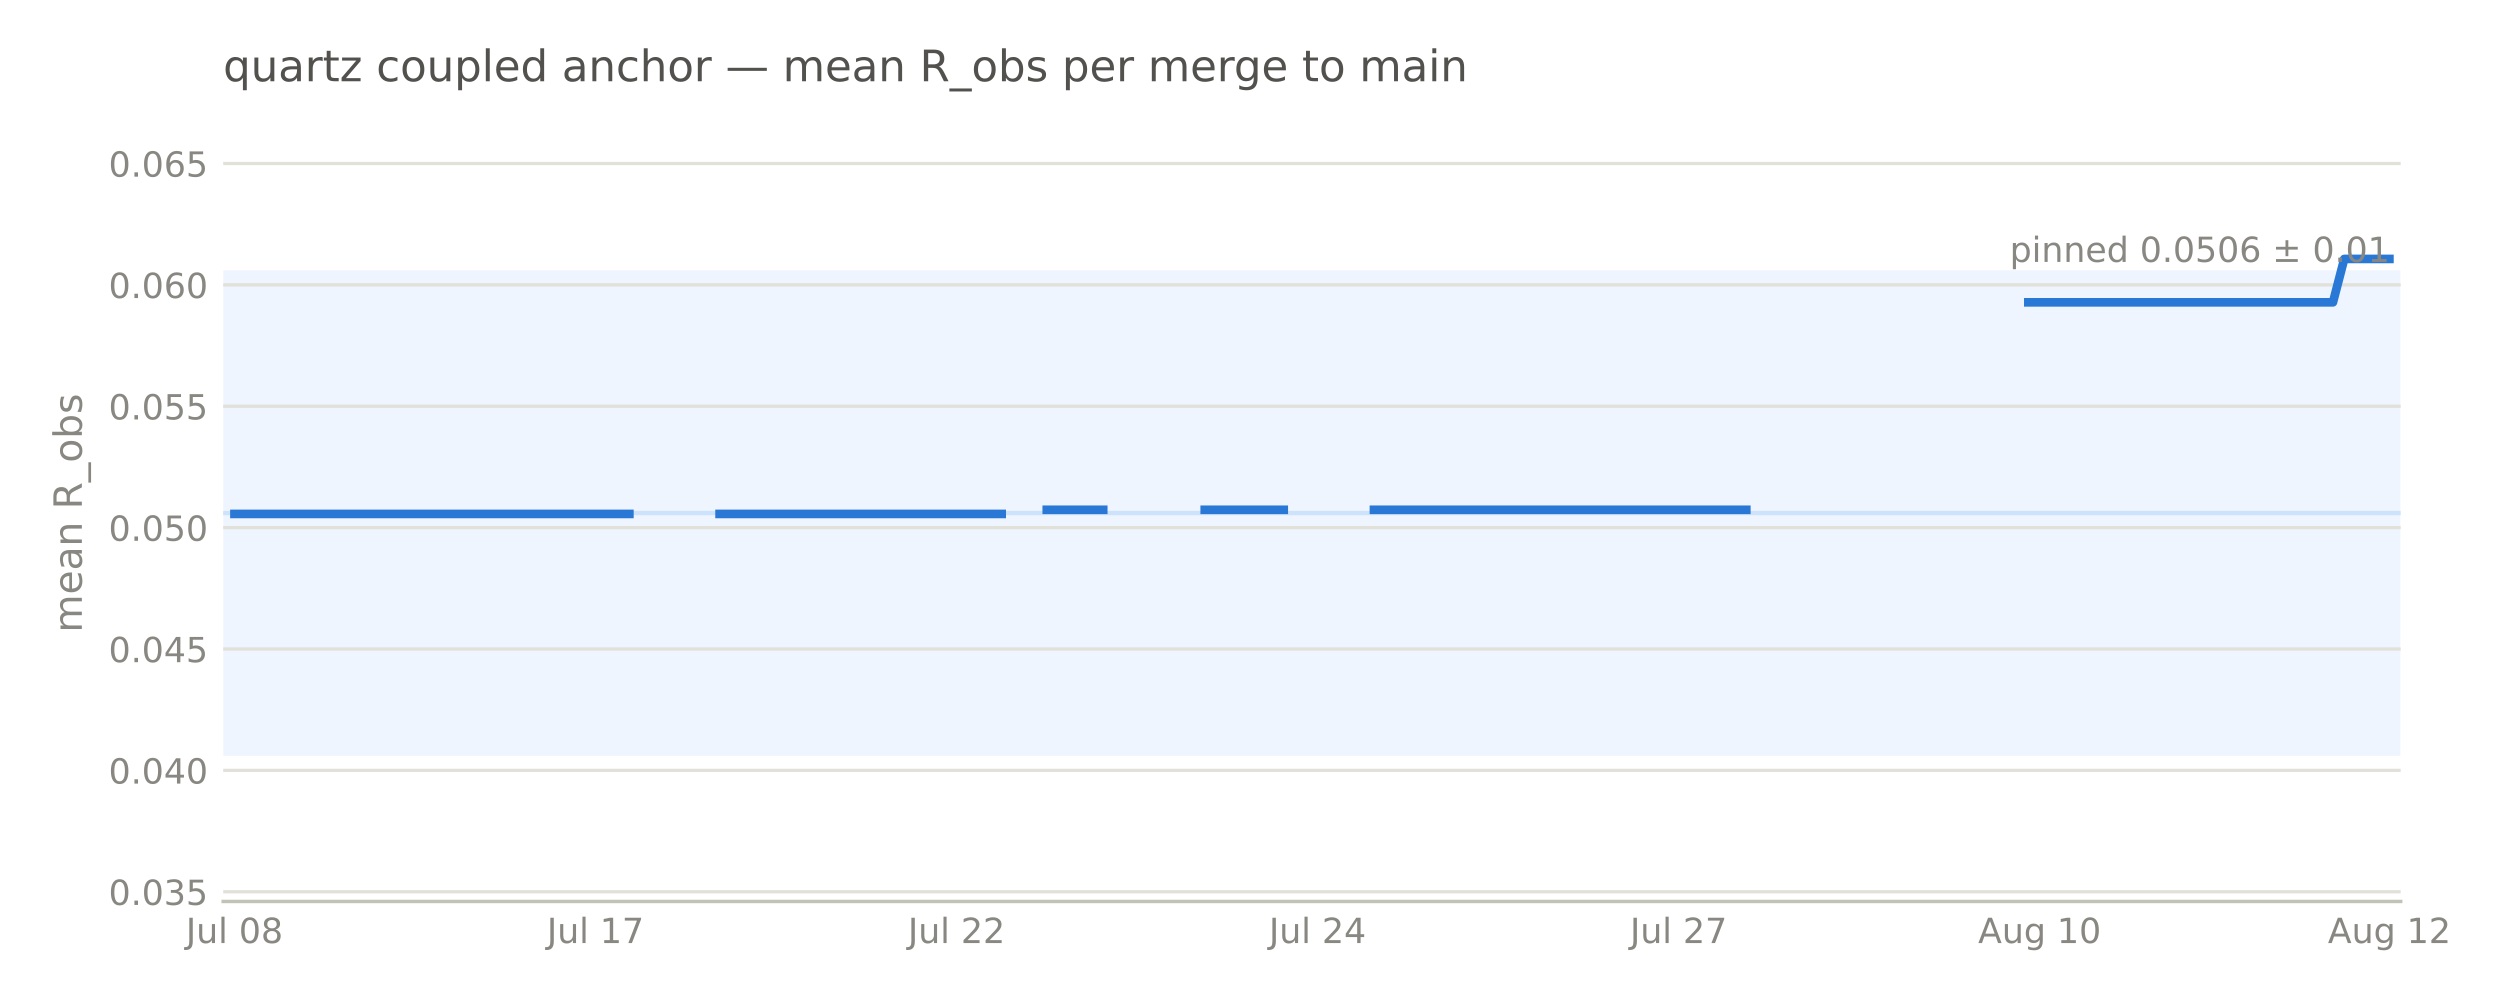
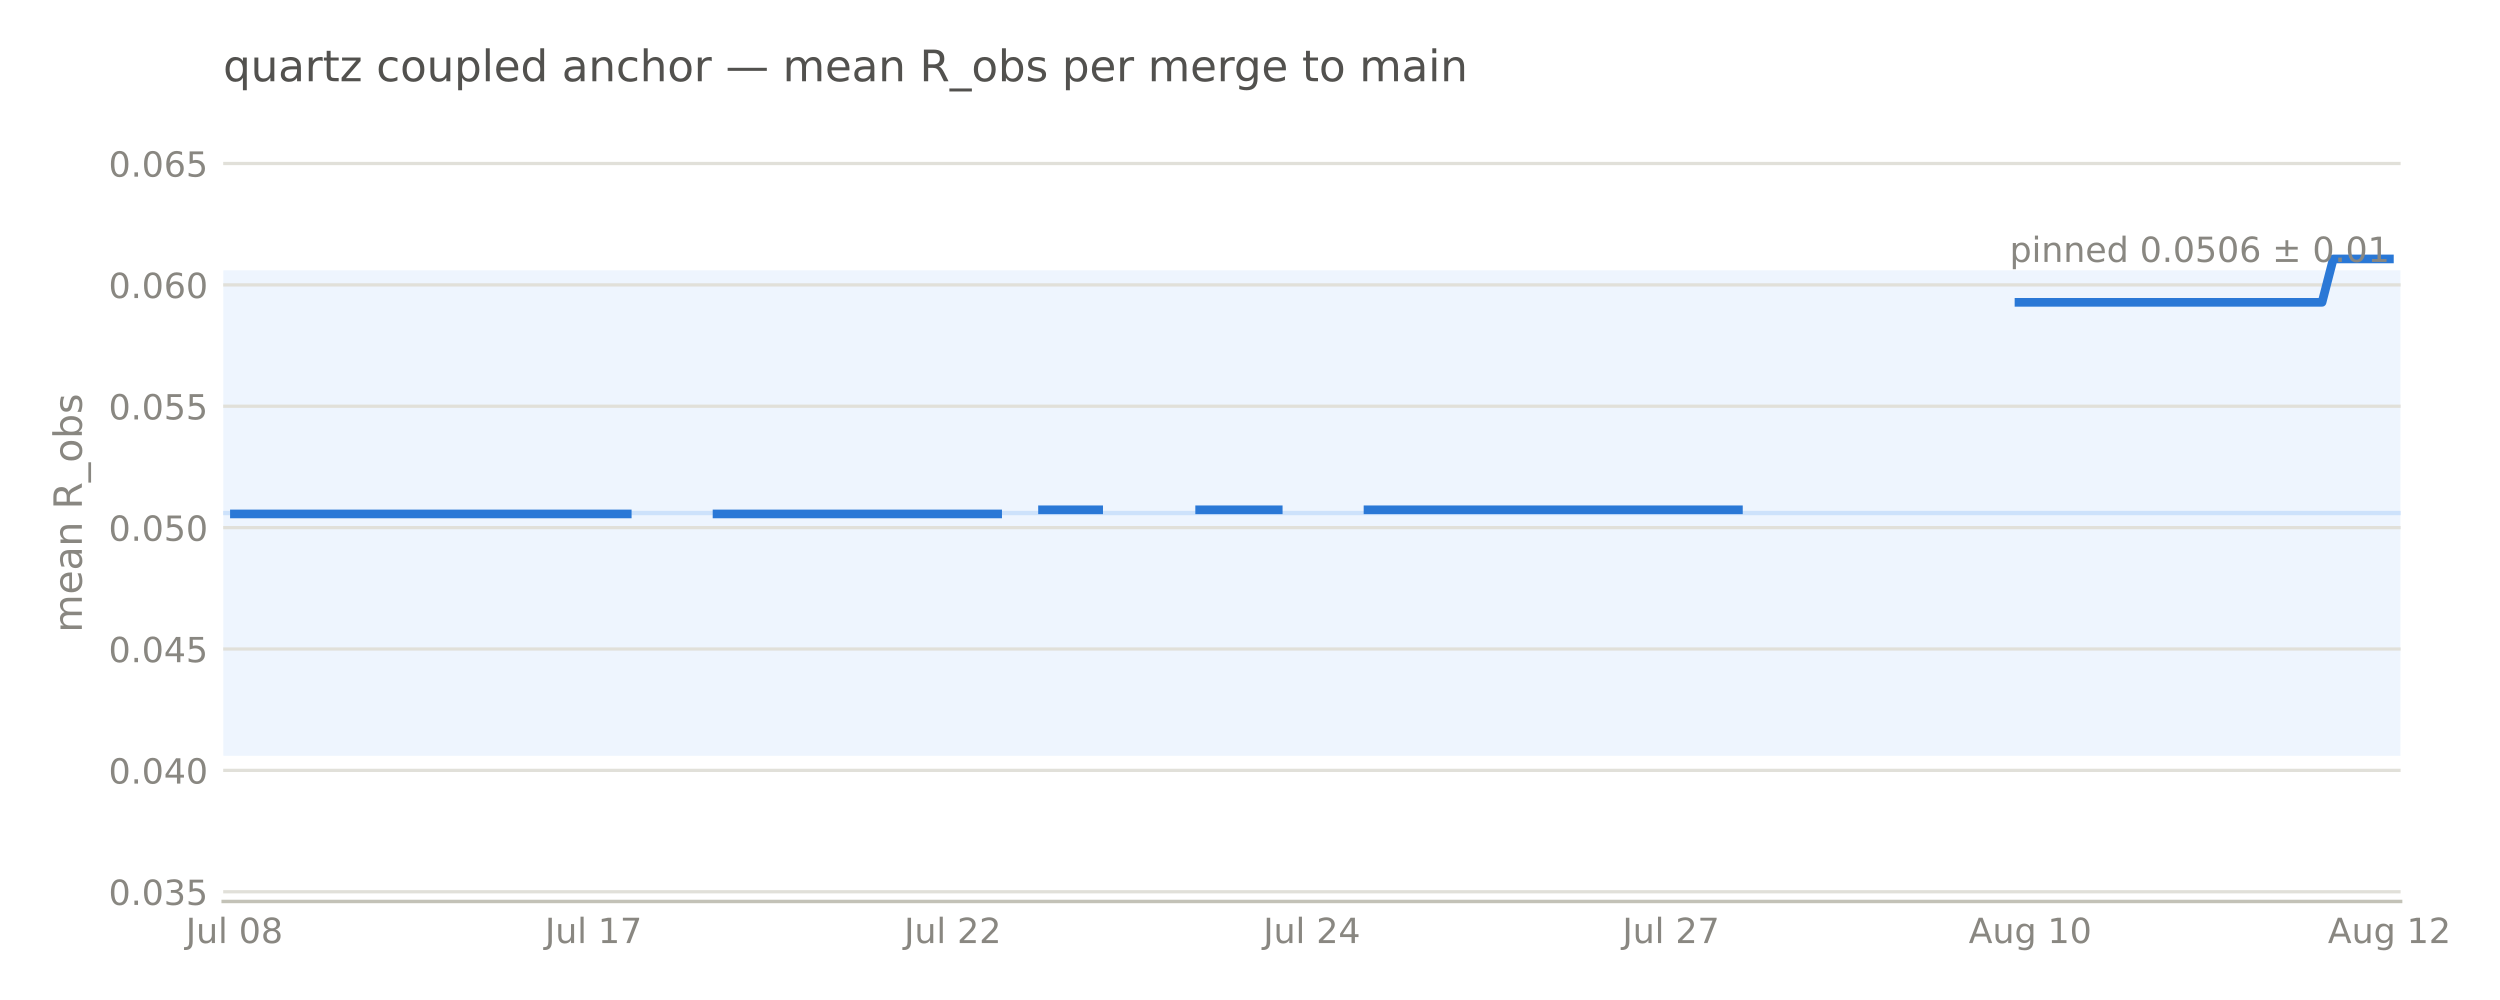
<svg xmlns="http://www.w3.org/2000/svg" width="576pt" height="230.4pt" viewBox="0 0 576 230.4" version="1.1">
  <defs>
    <style type="text/css">*{stroke-linejoin: round; stroke-linecap: butt}</style>
  </defs>
  <g id="figure_1">
    <g id="patch_1">
      <path d="M 0 230.4  L 576 230.4  L 576 0  L 0 0  L 0 230.4  z " style="fill: none; opacity: 0" />
    </g>
    <g id="axes_1">
      <g id="patch_2">
-         <path d="M 51.422 207.698  L 553.113 207.698  L 553.113 28.72  L 51.422 28.72  L 51.422 207.698  z " style="fill: none" />
+         <path d="M 51.422 207.698  L 553.101 207.698  L 553.101 28.72  L 51.422 28.72  L 51.422 207.698  z " style="fill: none" />
      </g>
      <g id="patch_3">
-         <path d="M 51.422 174.14  L 553.113 174.14  L 553.113 62.278  L 51.422 62.278  z " clip-path="url(#p2b03a7b39f)" style="fill: #cde2fb; opacity: 0.35" />
+         <path d="M 51.422 174.14  L 553.101 174.14  L 553.101 62.278  L 51.422 62.278  z " clip-path="url(#p935db181a7)" style="fill: #cde2fb; opacity: 0.35" />
      </g>
      <g id="matplotlib.axis_1">
        <g id="xtick_1">
          <g id="line2d_1" />
          <g id="text_1">
-             <text style="font-size: 8px; font-family: 'DejaVu Sans', 'Bitstream Vera Sans', 'Computer Modern Sans Serif', 'Lucida Grande', 'Verdana', 'Geneva', 'Lucid', 'Arial', 'Helvetica', 'Avant Garde', sans-serif; text-anchor: middle; fill: #898781" x="54.022" y="217.277" transform="rotate(-0 54.02154 217.2769)">Jul 08</text>
+             <text style="font-size: 8px; font-family: 'DejaVu Sans', 'Bitstream Vera Sans', 'Computer Modern Sans Serif', 'Lucida Grande', 'Verdana', 'Geneva', 'Lucid', 'Arial', 'Helvetica', 'Avant Garde', sans-serif; text-anchor: middle; fill: #898781" x="54.008" y="217.277" transform="rotate(-0 54.00808 217.2769)">Jul 08</text>
          </g>
        </g>
        <g id="xtick_2">
          <g id="line2d_2" />
          <g id="text_2">
-             <text style="font-size: 8px; font-family: 'DejaVu Sans', 'Bitstream Vera Sans', 'Computer Modern Sans Serif', 'Lucida Grande', 'Verdana', 'Geneva', 'Lucid', 'Arial', 'Helvetica', 'Avant Garde', sans-serif; text-anchor: middle; fill: #898781" x="137.203" y="217.277" transform="rotate(-0 137.2034 217.2769)">Jul 17</text>
+             <text style="font-size: 8px; font-family: 'DejaVu Sans', 'Bitstream Vera Sans', 'Computer Modern Sans Serif', 'Lucida Grande', 'Verdana', 'Geneva', 'Lucid', 'Arial', 'Helvetica', 'Avant Garde', sans-serif; text-anchor: middle; fill: #898781" x="136.759" y="217.277" transform="rotate(-0 136.7592 217.2769)">Jul 17</text>
          </g>
        </g>
        <g id="xtick_3">
          <g id="line2d_3" />
          <g id="text_3">
-             <text style="font-size: 8px; font-family: 'DejaVu Sans', 'Bitstream Vera Sans', 'Computer Modern Sans Serif', 'Lucida Grande', 'Verdana', 'Geneva', 'Lucid', 'Arial', 'Helvetica', 'Avant Garde', sans-serif; text-anchor: middle; fill: #898781" x="220.385" y="217.277" transform="rotate(-0 220.3853 217.2769)">Jul 22</text>
+             <text style="font-size: 8px; font-family: 'DejaVu Sans', 'Bitstream Vera Sans', 'Computer Modern Sans Serif', 'Lucida Grande', 'Verdana', 'Geneva', 'Lucid', 'Arial', 'Helvetica', 'Avant Garde', sans-serif; text-anchor: middle; fill: #898781" x="219.51" y="217.277" transform="rotate(-0 219.5104 217.2769)">Jul 22</text>
          </g>
        </g>
        <g id="xtick_4">
          <g id="line2d_4" />
          <g id="text_4">
-             <text style="font-size: 8px; font-family: 'DejaVu Sans', 'Bitstream Vera Sans', 'Computer Modern Sans Serif', 'Lucida Grande', 'Verdana', 'Geneva', 'Lucid', 'Arial', 'Helvetica', 'Avant Garde', sans-serif; text-anchor: middle; fill: #898781" x="303.567" y="217.277" transform="rotate(-0 303.5672 217.2769)">Jul 24</text>
+             <text style="font-size: 8px; font-family: 'DejaVu Sans', 'Bitstream Vera Sans', 'Computer Modern Sans Serif', 'Lucida Grande', 'Verdana', 'Geneva', 'Lucid', 'Arial', 'Helvetica', 'Avant Garde', sans-serif; text-anchor: middle; fill: #898781" x="302.262" y="217.277" transform="rotate(-0 302.2616 217.2769)">Jul 24</text>
          </g>
        </g>
        <g id="xtick_5">
          <g id="line2d_5" />
          <g id="text_5">
-             <text style="font-size: 8px; font-family: 'DejaVu Sans', 'Bitstream Vera Sans', 'Computer Modern Sans Serif', 'Lucida Grande', 'Verdana', 'Geneva', 'Lucid', 'Arial', 'Helvetica', 'Avant Garde', sans-serif; text-anchor: middle; fill: #898781" x="386.749" y="217.277" transform="rotate(-0 386.7491 217.2769)">Jul 27</text>
+             <text style="font-size: 8px; font-family: 'DejaVu Sans', 'Bitstream Vera Sans', 'Computer Modern Sans Serif', 'Lucida Grande', 'Verdana', 'Geneva', 'Lucid', 'Arial', 'Helvetica', 'Avant Garde', sans-serif; text-anchor: middle; fill: #898781" x="385.013" y="217.277" transform="rotate(-0 385.0127 217.2769)">Jul 27</text>
          </g>
        </g>
        <g id="xtick_6">
          <g id="line2d_6" />
          <g id="text_6">
-             <text style="font-size: 8px; font-family: 'DejaVu Sans', 'Bitstream Vera Sans', 'Computer Modern Sans Serif', 'Lucida Grande', 'Verdana', 'Geneva', 'Lucid', 'Arial', 'Helvetica', 'Avant Garde', sans-serif; text-anchor: middle; fill: #898781" x="469.931" y="217.276" transform="rotate(-0 469.9311 217.2763)">Aug 10</text>
+             <text style="font-size: 8px; font-family: 'DejaVu Sans', 'Bitstream Vera Sans', 'Computer Modern Sans Serif', 'Lucida Grande', 'Verdana', 'Geneva', 'Lucid', 'Arial', 'Helvetica', 'Avant Garde', sans-serif; text-anchor: middle; fill: #898781" x="467.764" y="217.276" transform="rotate(-0 467.7639 217.2763)">Aug 10</text>
          </g>
        </g>
        <g id="xtick_7">
          <g id="line2d_7" />
          <g id="text_7">
-             <text style="font-size: 8px; font-family: 'DejaVu Sans', 'Bitstream Vera Sans', 'Computer Modern Sans Serif', 'Lucida Grande', 'Verdana', 'Geneva', 'Lucid', 'Arial', 'Helvetica', 'Avant Garde', sans-serif; text-anchor: middle; fill: #898781" x="550.514" y="217.276" transform="rotate(-0 550.5135 217.2763)">Aug 12</text>
+             <text style="font-size: 8px; font-family: 'DejaVu Sans', 'Bitstream Vera Sans', 'Computer Modern Sans Serif', 'Lucida Grande', 'Verdana', 'Geneva', 'Lucid', 'Arial', 'Helvetica', 'Avant Garde', sans-serif; text-anchor: middle; fill: #898781" x="550.515" y="217.276" transform="rotate(-0 550.5151 217.2763)">Aug 12</text>
          </g>
        </g>
      </g>
      <g id="matplotlib.axis_2">
        <g id="ytick_1">
          <g id="line2d_8">
-             <path d="M 51.422 205.461  L 553.113 205.461  " clip-path="url(#p2b03a7b39f)" style="fill: none; stroke: #e1e0d9; stroke-width: 0.75; stroke-linecap: square" />
+             <path d="M 51.422 205.461  L 553.101 205.461  " clip-path="url(#p935db181a7)" style="fill: none; stroke: #e1e0d9; stroke-width: 0.75; stroke-linecap: square" />
          </g>
          <g id="line2d_9" />
          <g id="text_8">
            <text style="font-size: 8px; font-family: 'DejaVu Sans', 'Bitstream Vera Sans', 'Computer Modern Sans Serif', 'Lucida Grande', 'Verdana', 'Geneva', 'Lucid', 'Arial', 'Helvetica', 'Avant Garde', sans-serif; text-anchor: end; fill: #898781" x="47.922" y="208.5" transform="rotate(-0 47.92211 208.5)">0.035</text>
          </g>
        </g>
        <g id="ytick_2">
          <g id="line2d_10">
-             <path d="M 51.422 177.496  L 553.113 177.496  " clip-path="url(#p2b03a7b39f)" style="fill: none; stroke: #e1e0d9; stroke-width: 0.75; stroke-linecap: square" />
+             <path d="M 51.422 177.496  L 553.101 177.496  " clip-path="url(#p935db181a7)" style="fill: none; stroke: #e1e0d9; stroke-width: 0.75; stroke-linecap: square" />
          </g>
          <g id="line2d_11" />
          <g id="text_9">
            <text style="font-size: 8px; font-family: 'DejaVu Sans', 'Bitstream Vera Sans', 'Computer Modern Sans Serif', 'Lucida Grande', 'Verdana', 'Geneva', 'Lucid', 'Arial', 'Helvetica', 'Avant Garde', sans-serif; text-anchor: end; fill: #898781" x="47.922" y="180.535" transform="rotate(-0 47.92211 180.5346)">0.040</text>
          </g>
        </g>
        <g id="ytick_3">
          <g id="line2d_12">
-             <path d="M 51.422 149.53  L 553.113 149.53  " clip-path="url(#p2b03a7b39f)" style="fill: none; stroke: #e1e0d9; stroke-width: 0.75; stroke-linecap: square" />
+             <path d="M 51.422 149.53  L 553.101 149.53  " clip-path="url(#p935db181a7)" style="fill: none; stroke: #e1e0d9; stroke-width: 0.75; stroke-linecap: square" />
          </g>
          <g id="line2d_13" />
          <g id="text_10">
            <text style="font-size: 8px; font-family: 'DejaVu Sans', 'Bitstream Vera Sans', 'Computer Modern Sans Serif', 'Lucida Grande', 'Verdana', 'Geneva', 'Lucid', 'Arial', 'Helvetica', 'Avant Garde', sans-serif; text-anchor: end; fill: #898781" x="47.922" y="152.569" transform="rotate(-0 47.92211 152.5693)">0.045</text>
          </g>
        </g>
        <g id="ytick_4">
          <g id="line2d_14">
-             <path d="M 51.422 121.565  L 553.113 121.565  " clip-path="url(#p2b03a7b39f)" style="fill: none; stroke: #e1e0d9; stroke-width: 0.75; stroke-linecap: square" />
+             <path d="M 51.422 121.565  L 553.101 121.565  " clip-path="url(#p935db181a7)" style="fill: none; stroke: #e1e0d9; stroke-width: 0.75; stroke-linecap: square" />
          </g>
          <g id="line2d_15" />
          <g id="text_11">
            <text style="font-size: 8px; font-family: 'DejaVu Sans', 'Bitstream Vera Sans', 'Computer Modern Sans Serif', 'Lucida Grande', 'Verdana', 'Geneva', 'Lucid', 'Arial', 'Helvetica', 'Avant Garde', sans-serif; text-anchor: end; fill: #898781" x="47.922" y="124.604" transform="rotate(-0 47.92211 124.604)">0.050</text>
          </g>
        </g>
        <g id="ytick_5">
          <g id="line2d_16">
-             <path d="M 51.422 93.6  L 553.113 93.6  " clip-path="url(#p2b03a7b39f)" style="fill: none; stroke: #e1e0d9; stroke-width: 0.75; stroke-linecap: square" />
+             <path d="M 51.422 93.6  L 553.101 93.6  " clip-path="url(#p935db181a7)" style="fill: none; stroke: #e1e0d9; stroke-width: 0.75; stroke-linecap: square" />
          </g>
          <g id="line2d_17" />
          <g id="text_12">
            <text style="font-size: 8px; font-family: 'DejaVu Sans', 'Bitstream Vera Sans', 'Computer Modern Sans Serif', 'Lucida Grande', 'Verdana', 'Geneva', 'Lucid', 'Arial', 'Helvetica', 'Avant Garde', sans-serif; text-anchor: end; fill: #898781" x="47.922" y="96.639" transform="rotate(-0 47.92211 96.63863)">0.055</text>
          </g>
        </g>
        <g id="ytick_6">
          <g id="line2d_18">
-             <path d="M 51.422 65.634  L 553.113 65.634  " clip-path="url(#p2b03a7b39f)" style="fill: none; stroke: #e1e0d9; stroke-width: 0.75; stroke-linecap: square" />
+             <path d="M 51.422 65.634  L 553.101 65.634  " clip-path="url(#p935db181a7)" style="fill: none; stroke: #e1e0d9; stroke-width: 0.75; stroke-linecap: square" />
          </g>
          <g id="line2d_19" />
          <g id="text_13">
            <text style="font-size: 8px; font-family: 'DejaVu Sans', 'Bitstream Vera Sans', 'Computer Modern Sans Serif', 'Lucida Grande', 'Verdana', 'Geneva', 'Lucid', 'Arial', 'Helvetica', 'Avant Garde', sans-serif; text-anchor: end; fill: #898781" x="47.922" y="68.673" transform="rotate(-0 47.92211 68.6733)">0.060</text>
          </g>
        </g>
        <g id="ytick_7">
          <g id="line2d_20">
-             <path d="M 51.422 37.669  L 553.113 37.669  " clip-path="url(#p2b03a7b39f)" style="fill: none; stroke: #e1e0d9; stroke-width: 0.75; stroke-linecap: square" />
+             <path d="M 51.422 37.669  L 553.101 37.669  " clip-path="url(#p935db181a7)" style="fill: none; stroke: #e1e0d9; stroke-width: 0.75; stroke-linecap: square" />
          </g>
          <g id="line2d_21" />
          <g id="text_14">
            <text style="font-size: 8px; font-family: 'DejaVu Sans', 'Bitstream Vera Sans', 'Computer Modern Sans Serif', 'Lucida Grande', 'Verdana', 'Geneva', 'Lucid', 'Arial', 'Helvetica', 'Avant Garde', sans-serif; text-anchor: end; fill: #898781" x="47.922" y="40.708" transform="rotate(-0 47.92211 40.70797)">0.065</text>
          </g>
        </g>
        <g id="text_15">
          <text style="font-size: 9px; font-family: 'DejaVu Sans', 'Bitstream Vera Sans', 'Computer Modern Sans Serif', 'Lucida Grande', 'Verdana', 'Geneva', 'Lucid', 'Arial', 'Helvetica', 'Avant Garde', sans-serif; text-anchor: middle; fill: #898781" x="18.858" y="118.209" transform="rotate(-90 18.8575 118.2091)">mean R_obs</text>
        </g>
      </g>
      <g id="line2d_22">
-         <path d="M 51.422 118.209  L 553.113 118.209  " clip-path="url(#p2b03a7b39f)" style="fill: none; stroke: #cde2fb; stroke-linecap: square" />
+         <path d="M 51.422 118.209  L 553.101 118.209  " clip-path="url(#p935db181a7)" style="fill: none; stroke: #cde2fb; stroke-linecap: square" />
      </g>
      <g id="patch_4">
-         <path d="M 51.422 207.698  L 553.113 207.698  " style="fill: none; stroke: #c3c2b7; stroke-width: 0.8; stroke-linejoin: miter; stroke-linecap: square" />
+         <path d="M 51.422 207.698  L 553.101 207.698  " style="fill: none; stroke: #c3c2b7; stroke-width: 0.8; stroke-linejoin: miter; stroke-linecap: square" />
      </g>
      <g id="line2d_23">
-         <path d="M 54.022 118.409  L 145.002 118.409  M 165.797 118.409  L 230.783 118.409  M 241.181 117.455  L 254.178 117.455  M 277.573 117.455  L 295.769 117.455  M 316.564 117.455  L 402.346 117.455  M 467.332 69.652  L 537.516 69.652  L 540.116 59.661  L 550.514 59.66  L 550.514 59.66  " clip-path="url(#p2b03a7b39f)" style="fill: none; stroke: #2a78d6; stroke-width: 2; stroke-linecap: square" />
+         <path d="M 54.008 118.409  L 144.517 118.409  M 165.205 118.409  L 229.854 118.409  M 240.198 117.455  L 253.128 117.455  M 276.402 117.455  L 294.504 117.455  M 315.191 117.455  L 400.529 117.455  M 465.178 69.652  L 534.999 69.652  L 537.585 59.661  L 550.515 59.66  L 550.515 59.66  " clip-path="url(#p935db181a7)" style="fill: none; stroke: #2a78d6; stroke-width: 2; stroke-linecap: square" />
      </g>
      <g id="text_16">
-         <text style="font-size: 8px; font-family: 'DejaVu Sans', 'Bitstream Vera Sans', 'Computer Modern Sans Serif', 'Lucida Grande', 'Verdana', 'Geneva', 'Lucid', 'Arial', 'Helvetica', 'Avant Garde', sans-serif; text-anchor: end; fill: #898781" x="550.604" y="60.357" transform="rotate(-0 550.6045 60.35652)">pinned 0.0506 ± 0.01</text>
+         <text style="font-size: 8px; font-family: 'DejaVu Sans', 'Bitstream Vera Sans', 'Computer Modern Sans Serif', 'Lucida Grande', 'Verdana', 'Geneva', 'Lucid', 'Arial', 'Helvetica', 'Avant Garde', sans-serif; text-anchor: end; fill: #898781" x="550.593" y="60.357" transform="rotate(-0 550.5926 60.35652)">pinned 0.0506 ± 0.01</text>
      </g>
      <g id="text_17">
        <text style="font-size: 10px; font-family: 'DejaVu Sans', 'Bitstream Vera Sans', 'Computer Modern Sans Serif', 'Lucida Grande', 'Verdana', 'Geneva', 'Lucid', 'Arial', 'Helvetica', 'Avant Garde', sans-serif; text-anchor: start; fill: #52514e" x="51.422" y="18.72" transform="rotate(-0 51.42211 18.72)">quartz coupled anchor — mean R_obs per merge to main</text>
      </g>
    </g>
  </g>
  <defs>
-     <clipPath id="p2b03a7b39f">
-       <rect x="51.422" y="28.72" width="501.691" height="178.978" />
+     <clipPath id="p935db181a7">
+       <rect x="51.422" y="28.72" width="501.679" height="178.978" />
    </clipPath>
  </defs>
</svg>
